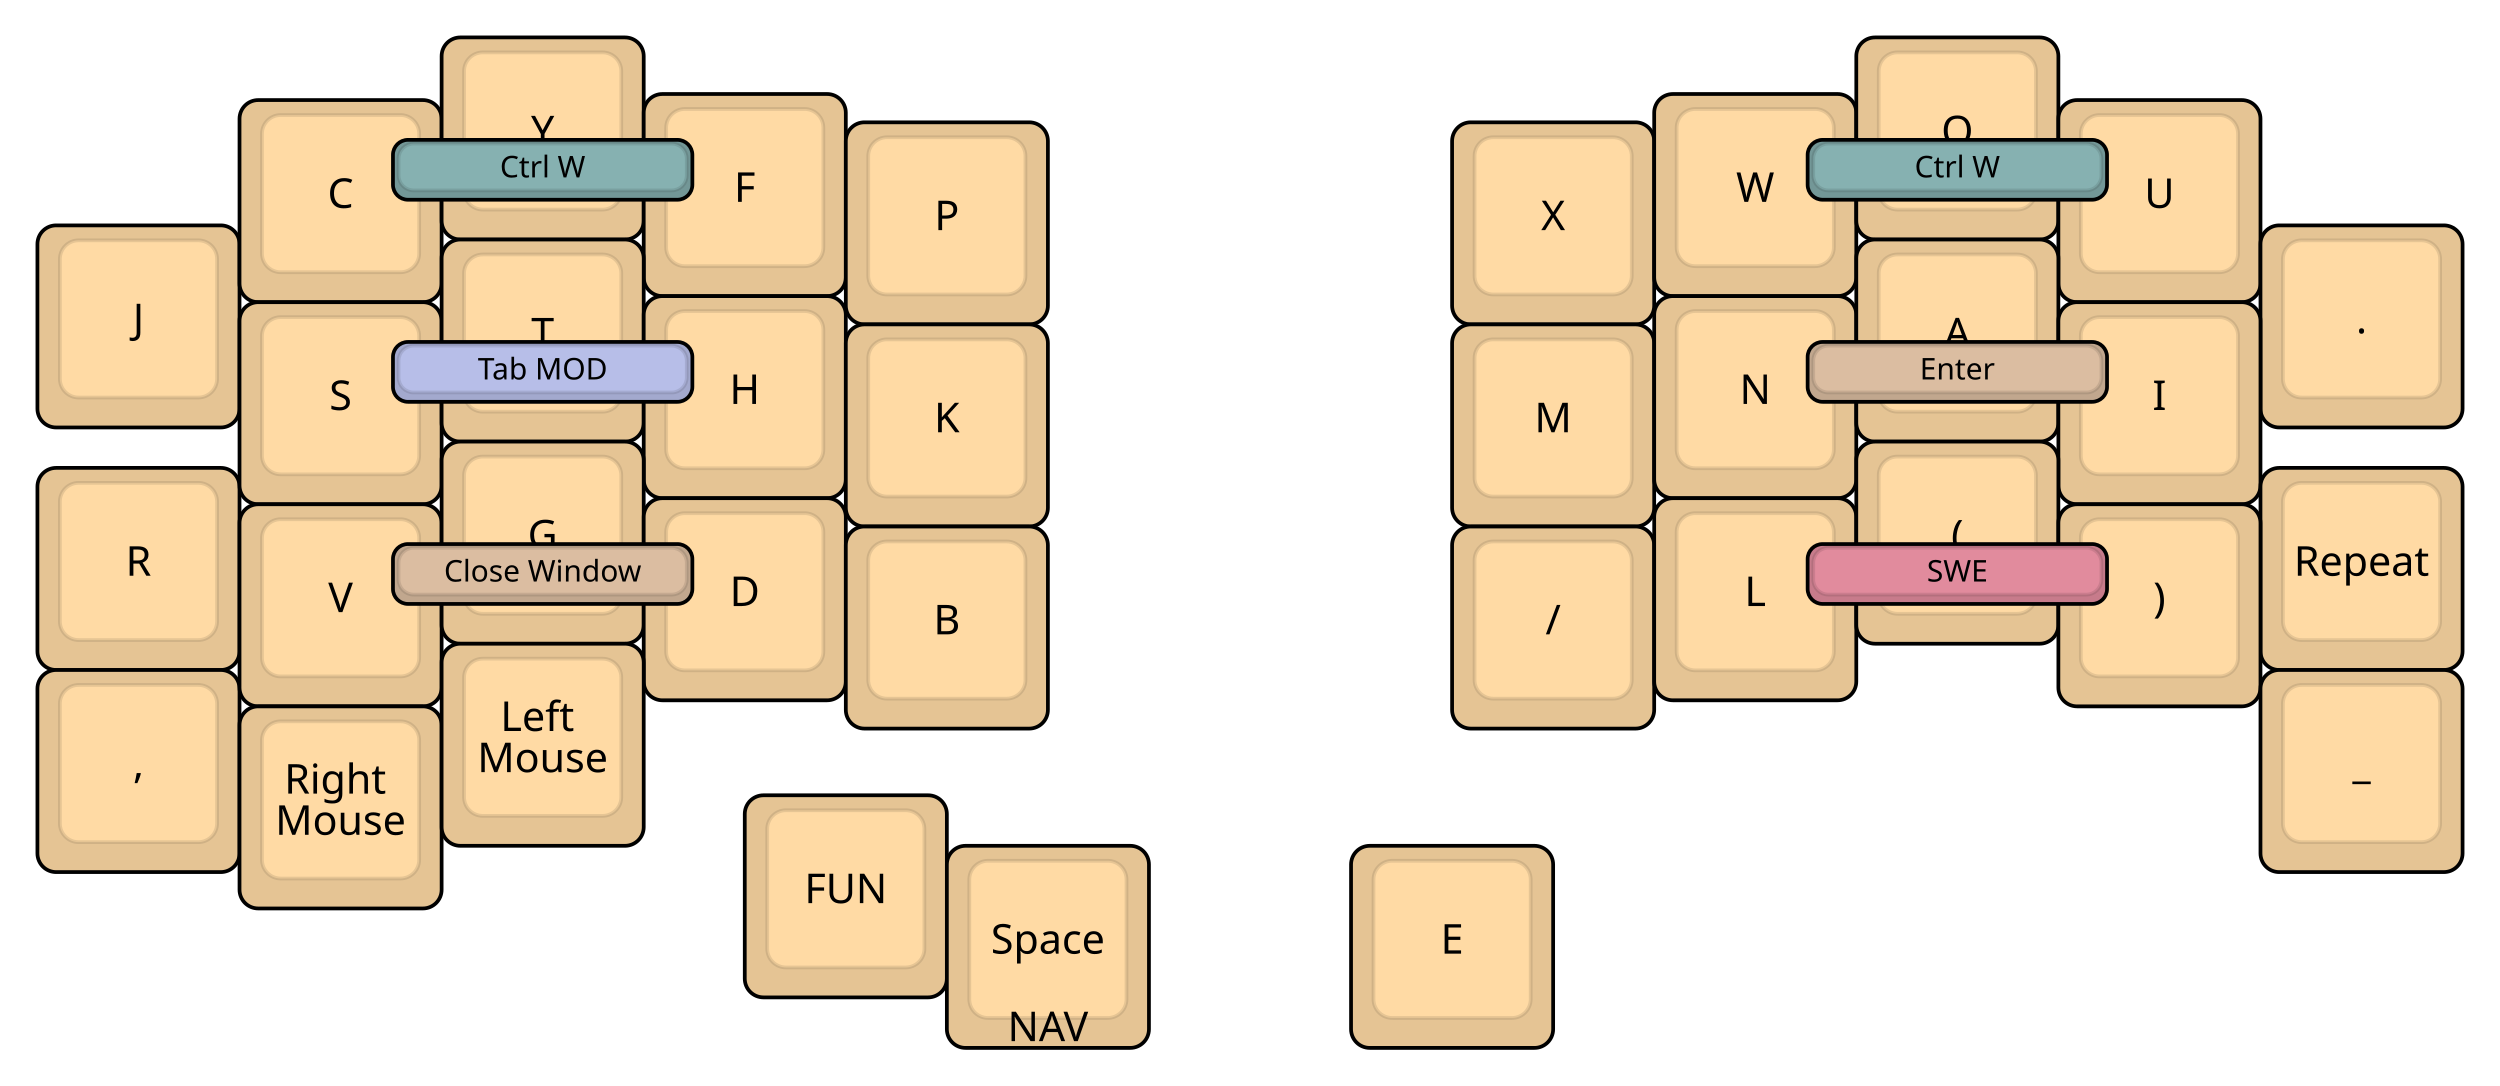
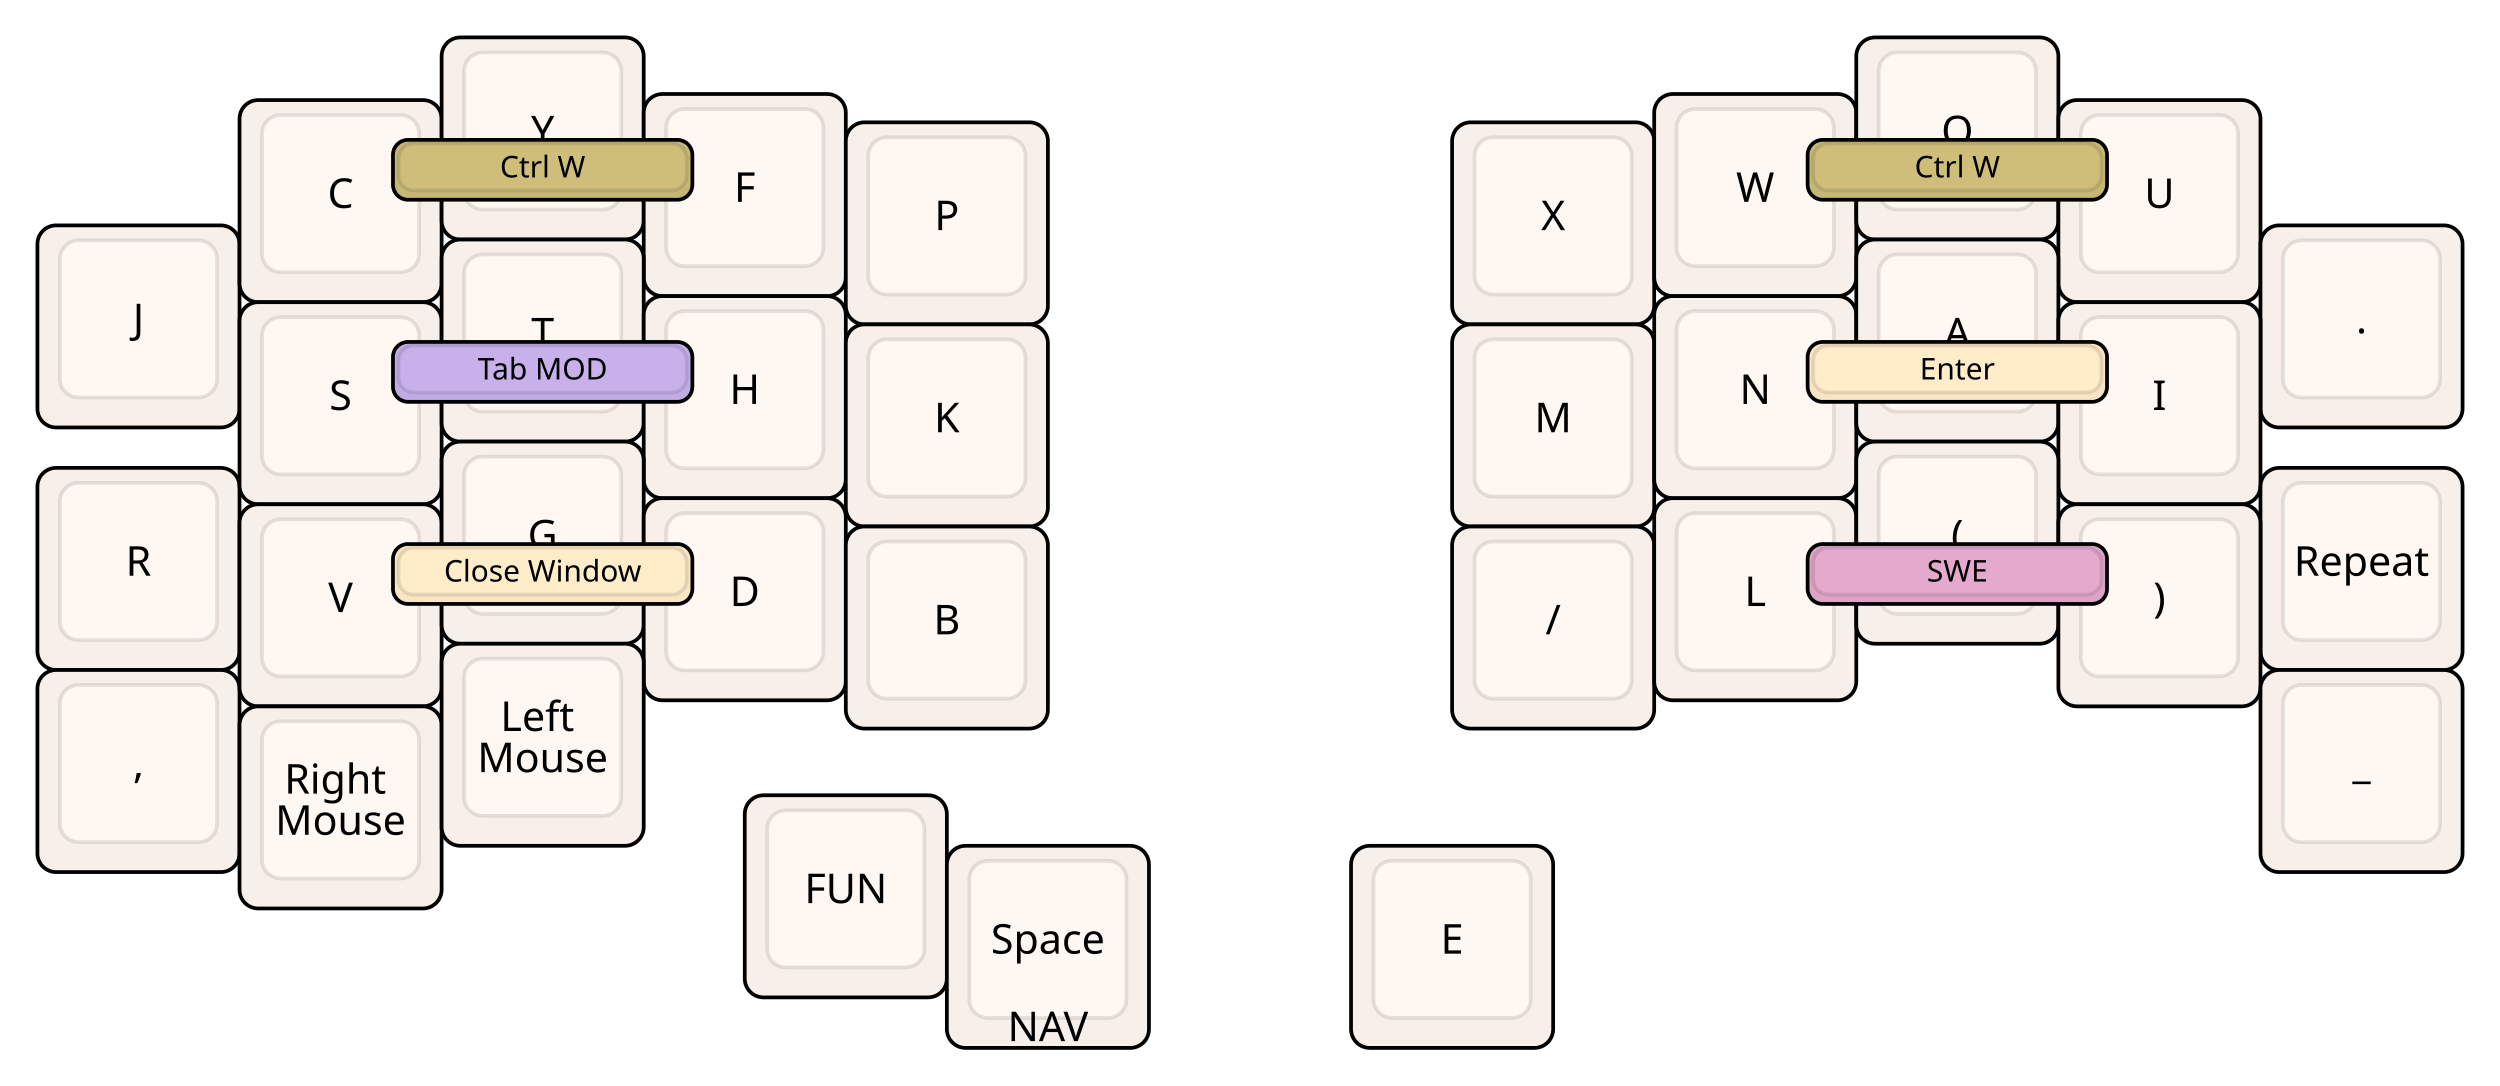
<svg xmlns="http://www.w3.org/2000/svg" width="668px" height="290x" viewBox="0 0 668 290">
  <style type="text/css">
    .keycap .border { stroke: black; stroke-width: 1; }
    .keycap .inner.border { stroke: rgba(0,0,0,.1); }
    .keycap { font-family: sans-serif; font-size: 11px}
    .combos .keycap { font-size: 8px}
  </style>
  <g class="keycap combo_background">
-     <rect x="10" y="60.22" width="54" height="54" rx="5" fill="#e5c494" class="outer border" />
-     <rect x="16" y="64.22" width="42" height="42" rx="5" fill="#ffdaa4" class="inner border" />
+     <rect x="10" y="60.22" width="54" height="54" rx="5" fill="#f7f0ea" class="outer border" />
+     <rect x="16" y="64.22" width="42" height="42" rx="5" fill="#fff7f1" class="inner border" />
    <text x="37" y="85.22" text-anchor="middle" dominant-baseline="middle" class="main">
      <tspan x="37" dy="0">J</tspan>
    </text>
  </g>
  <g class="keycap combo_background">
-     <rect x="64" y="26.74" width="54" height="54" rx="5" fill="#e5c494" class="outer border" />
-     <rect x="70" y="30.74" width="42" height="42" rx="5" fill="#ffdaa4" class="inner border" />
+     <rect x="64" y="26.74" width="54" height="54" rx="5" fill="#f7f0ea" class="outer border" />
+     <rect x="70" y="30.74" width="42" height="42" rx="5" fill="#fff7f1" class="inner border" />
    <text x="91" y="51.74" text-anchor="middle" dominant-baseline="middle" class="main">
      <tspan x="91" dy="0">C</tspan>
    </text>
  </g>
  <g class="keycap combo_background">
-     <rect x="118" y="10" width="54" height="54" rx="5" fill="#e5c494" class="outer border" />
-     <rect x="124" y="14" width="42" height="42" rx="5" fill="#ffdaa4" class="inner border" />
+     <rect x="118" y="10" width="54" height="54" rx="5" fill="#f7f0ea" class="outer border" />
+     <rect x="124" y="14" width="42" height="42" rx="5" fill="#fff7f1" class="inner border" />
    <text x="145" y="35" text-anchor="middle" dominant-baseline="middle" class="main">
      <tspan x="145" dy="0">Y</tspan>
    </text>
  </g>
  <g class="keycap combo_background">
-     <rect x="172" y="25.12" width="54" height="54" rx="5" fill="#e5c494" class="outer border" />
-     <rect x="178" y="29.12" width="42" height="42" rx="5" fill="#ffdaa4" class="inner border" />
+     <rect x="172" y="25.12" width="54" height="54" rx="5" fill="#f7f0ea" class="outer border" />
+     <rect x="178" y="29.12" width="42" height="42" rx="5" fill="#fff7f1" class="inner border" />
    <text x="199" y="50.12" text-anchor="middle" dominant-baseline="middle" class="main">
      <tspan x="199" dy="0">F</tspan>
    </text>
  </g>
  <g class="keycap combo_background">
-     <rect x="226" y="32.68" width="54" height="54" rx="5" fill="#e5c494" class="outer border" />
-     <rect x="232" y="36.68" width="42" height="42" rx="5" fill="#ffdaa4" class="inner border" />
+     <rect x="226" y="32.68" width="54" height="54" rx="5" fill="#f7f0ea" class="outer border" />
+     <rect x="232" y="36.68" width="42" height="42" rx="5" fill="#fff7f1" class="inner border" />
    <text x="253" y="57.68" text-anchor="middle" dominant-baseline="middle" class="main">
      <tspan x="253" dy="0">P</tspan>
    </text>
  </g>
  <g class="keycap combo_background">
-     <rect x="388" y="32.68" width="54" height="54" rx="5" fill="#e5c494" class="outer border" />
-     <rect x="394" y="36.68" width="42" height="42" rx="5" fill="#ffdaa4" class="inner border" />
+     <rect x="388" y="32.68" width="54" height="54" rx="5" fill="#f7f0ea" class="outer border" />
+     <rect x="394" y="36.68" width="42" height="42" rx="5" fill="#fff7f1" class="inner border" />
    <text x="415" y="57.68" text-anchor="middle" dominant-baseline="middle" class="main">
      <tspan x="415" dy="0">X</tspan>
    </text>
  </g>
  <g class="keycap combo_background">
-     <rect x="442" y="25.12" width="54" height="54" rx="5" fill="#e5c494" class="outer border" />
-     <rect x="448" y="29.12" width="42" height="42" rx="5" fill="#ffdaa4" class="inner border" />
+     <rect x="442" y="25.12" width="54" height="54" rx="5" fill="#f7f0ea" class="outer border" />
+     <rect x="448" y="29.12" width="42" height="42" rx="5" fill="#fff7f1" class="inner border" />
    <text x="469" y="50.12" text-anchor="middle" dominant-baseline="middle" class="main">
      <tspan x="469" dy="0">W</tspan>
    </text>
  </g>
  <g class="keycap combo_background">
-     <rect x="496" y="10" width="54" height="54" rx="5" fill="#e5c494" class="outer border" />
-     <rect x="502" y="14" width="42" height="42" rx="5" fill="#ffdaa4" class="inner border" />
+     <rect x="496" y="10" width="54" height="54" rx="5" fill="#f7f0ea" class="outer border" />
+     <rect x="502" y="14" width="42" height="42" rx="5" fill="#fff7f1" class="inner border" />
    <text x="523" y="35" text-anchor="middle" dominant-baseline="middle" class="main">
      <tspan x="523" dy="0">O</tspan>
    </text>
  </g>
  <g class="keycap combo_background">
-     <rect x="550" y="26.74" width="54" height="54" rx="5" fill="#e5c494" class="outer border" />
-     <rect x="556" y="30.74" width="42" height="42" rx="5" fill="#ffdaa4" class="inner border" />
+     <rect x="550" y="26.74" width="54" height="54" rx="5" fill="#f7f0ea" class="outer border" />
+     <rect x="556" y="30.74" width="42" height="42" rx="5" fill="#fff7f1" class="inner border" />
    <text x="577" y="51.74" text-anchor="middle" dominant-baseline="middle" class="main">
      <tspan x="577" dy="0">U</tspan>
    </text>
  </g>
  <g class="keycap combo_background">
-     <rect x="604" y="60.22" width="54" height="54" rx="5" fill="#e5c494" class="outer border" />
-     <rect x="610" y="64.22" width="42" height="42" rx="5" fill="#ffdaa4" class="inner border" />
+     <rect x="604" y="60.22" width="54" height="54" rx="5" fill="#f7f0ea" class="outer border" />
+     <rect x="610" y="64.22" width="42" height="42" rx="5" fill="#fff7f1" class="inner border" />
    <text x="631" y="85.22" text-anchor="middle" dominant-baseline="middle" class="main">
      <tspan x="631" dy="0">.</tspan>
    </text>
  </g>
  <g class="keycap combo_background">
-     <rect x="10" y="125.02" width="54" height="54" rx="5" fill="#e5c494" class="outer border" />
-     <rect x="16" y="129.02" width="42" height="42" rx="5" fill="#ffdaa4" class="inner border" />
+     <rect x="10" y="125.02" width="54" height="54" rx="5" fill="#f7f0ea" class="outer border" />
+     <rect x="16" y="129.02" width="42" height="42" rx="5" fill="#fff7f1" class="inner border" />
    <text x="37" y="150.02" text-anchor="middle" dominant-baseline="middle" class="main">
      <tspan x="37" dy="0">R</tspan>
    </text>
  </g>
  <g class="keycap combo_background">
-     <rect x="64" y="80.74" width="54" height="54" rx="5" fill="#e5c494" class="outer border" />
-     <rect x="70" y="84.74" width="42" height="42" rx="5" fill="#ffdaa4" class="inner border" />
+     <rect x="64" y="80.74" width="54" height="54" rx="5" fill="#f7f0ea" class="outer border" />
+     <rect x="70" y="84.74" width="42" height="42" rx="5" fill="#fff7f1" class="inner border" />
    <text x="91" y="105.74" text-anchor="middle" dominant-baseline="middle" class="main">
      <tspan x="91" dy="0">S</tspan>
    </text>
  </g>
  <g class="keycap combo_background">
-     <rect x="118" y="64" width="54" height="54" rx="5" fill="#e5c494" class="outer border" />
-     <rect x="124" y="68" width="42" height="42" rx="5" fill="#ffdaa4" class="inner border" />
+     <rect x="118" y="64" width="54" height="54" rx="5" fill="#f7f0ea" class="outer border" />
+     <rect x="124" y="68" width="42" height="42" rx="5" fill="#fff7f1" class="inner border" />
    <text x="145" y="89" text-anchor="middle" dominant-baseline="middle" class="main">
      <tspan x="145" dy="0">T</tspan>
    </text>
  </g>
  <g class="keycap combo_background">
-     <rect x="172" y="79.12" width="54" height="54" rx="5" fill="#e5c494" class="outer border" />
-     <rect x="178" y="83.12" width="42" height="42" rx="5" fill="#ffdaa4" class="inner border" />
+     <rect x="172" y="79.12" width="54" height="54" rx="5" fill="#f7f0ea" class="outer border" />
+     <rect x="178" y="83.12" width="42" height="42" rx="5" fill="#fff7f1" class="inner border" />
    <text x="199" y="104.12" text-anchor="middle" dominant-baseline="middle" class="main">
      <tspan x="199" dy="0">H</tspan>
    </text>
  </g>
  <g class="keycap combo_background">
-     <rect x="226" y="86.68" width="54" height="54" rx="5" fill="#e5c494" class="outer border" />
-     <rect x="232" y="90.68" width="42" height="42" rx="5" fill="#ffdaa4" class="inner border" />
+     <rect x="226" y="86.68" width="54" height="54" rx="5" fill="#f7f0ea" class="outer border" />
+     <rect x="232" y="90.68" width="42" height="42" rx="5" fill="#fff7f1" class="inner border" />
    <text x="253" y="111.68" text-anchor="middle" dominant-baseline="middle" class="main">
      <tspan x="253" dy="0">K</tspan>
    </text>
  </g>
  <g class="keycap combo_background">
-     <rect x="388" y="86.68" width="54" height="54" rx="5" fill="#e5c494" class="outer border" />
-     <rect x="394" y="90.68" width="42" height="42" rx="5" fill="#ffdaa4" class="inner border" />
+     <rect x="388" y="86.68" width="54" height="54" rx="5" fill="#f7f0ea" class="outer border" />
+     <rect x="394" y="90.68" width="42" height="42" rx="5" fill="#fff7f1" class="inner border" />
    <text x="415" y="111.68" text-anchor="middle" dominant-baseline="middle" class="main">
      <tspan x="415" dy="0">M</tspan>
    </text>
  </g>
  <g class="keycap combo_background">
-     <rect x="442" y="79.12" width="54" height="54" rx="5" fill="#e5c494" class="outer border" />
-     <rect x="448" y="83.12" width="42" height="42" rx="5" fill="#ffdaa4" class="inner border" />
+     <rect x="442" y="79.12" width="54" height="54" rx="5" fill="#f7f0ea" class="outer border" />
+     <rect x="448" y="83.12" width="42" height="42" rx="5" fill="#fff7f1" class="inner border" />
    <text x="469" y="104.12" text-anchor="middle" dominant-baseline="middle" class="main">
      <tspan x="469" dy="0">N</tspan>
    </text>
  </g>
  <g class="keycap combo_background">
-     <rect x="496" y="64" width="54" height="54" rx="5" fill="#e5c494" class="outer border" />
-     <rect x="502" y="68" width="42" height="42" rx="5" fill="#ffdaa4" class="inner border" />
+     <rect x="496" y="64" width="54" height="54" rx="5" fill="#f7f0ea" class="outer border" />
+     <rect x="502" y="68" width="42" height="42" rx="5" fill="#fff7f1" class="inner border" />
    <text x="523" y="89" text-anchor="middle" dominant-baseline="middle" class="main">
      <tspan x="523" dy="0">A</tspan>
    </text>
  </g>
  <g class="keycap combo_background">
-     <rect x="550" y="80.74" width="54" height="54" rx="5" fill="#e5c494" class="outer border" />
-     <rect x="556" y="84.74" width="42" height="42" rx="5" fill="#ffdaa4" class="inner border" />
+     <rect x="550" y="80.74" width="54" height="54" rx="5" fill="#f7f0ea" class="outer border" />
+     <rect x="556" y="84.74" width="42" height="42" rx="5" fill="#fff7f1" class="inner border" />
    <text x="577" y="105.74" text-anchor="middle" dominant-baseline="middle" class="main">
      <tspan x="577" dy="0">I</tspan>
    </text>
  </g>
  <g class="keycap combo_background">
-     <rect x="604" y="125.02" width="54" height="54" rx="5" fill="#e5c494" class="outer border" />
-     <rect x="610" y="129.02" width="42" height="42" rx="5" fill="#ffdaa4" class="inner border" />
+     <rect x="604" y="125.02" width="54" height="54" rx="5" fill="#f7f0ea" class="outer border" />
+     <rect x="610" y="129.02" width="42" height="42" rx="5" fill="#fff7f1" class="inner border" />
    <text x="631" y="150.02" text-anchor="middle" dominant-baseline="middle" class="main">
      <tspan x="631" dy="0">Repeat</tspan>
    </text>
  </g>
  <g class="keycap combo_background">
-     <rect x="10" y="179.02" width="54" height="54" rx="5" fill="#e5c494" class="outer border" />
-     <rect x="16" y="183.02" width="42" height="42" rx="5" fill="#ffdaa4" class="inner border" />
+     <rect x="10" y="179.02" width="54" height="54" rx="5" fill="#f7f0ea" class="outer border" />
+     <rect x="16" y="183.02" width="42" height="42" rx="5" fill="#fff7f1" class="inner border" />
    <text x="37" y="204.02" text-anchor="middle" dominant-baseline="middle" class="main">
      <tspan x="37" dy="0">,</tspan>
    </text>
  </g>
  <g class="keycap combo_background">
-     <rect x="64" y="134.74" width="54" height="54" rx="5" fill="#e5c494" class="outer border" />
-     <rect x="70" y="138.74" width="42" height="42" rx="5" fill="#ffdaa4" class="inner border" />
+     <rect x="64" y="134.74" width="54" height="54" rx="5" fill="#f7f0ea" class="outer border" />
+     <rect x="70" y="138.74" width="42" height="42" rx="5" fill="#fff7f1" class="inner border" />
    <text x="91" y="159.74" text-anchor="middle" dominant-baseline="middle" class="main">
      <tspan x="91" dy="0">V</tspan>
    </text>
  </g>
  <g class="keycap combo_background">
-     <rect x="118" y="118" width="54" height="54" rx="5" fill="#e5c494" class="outer border" />
-     <rect x="124" y="122" width="42" height="42" rx="5" fill="#ffdaa4" class="inner border" />
+     <rect x="118" y="118" width="54" height="54" rx="5" fill="#f7f0ea" class="outer border" />
+     <rect x="124" y="122" width="42" height="42" rx="5" fill="#fff7f1" class="inner border" />
    <text x="145" y="143" text-anchor="middle" dominant-baseline="middle" class="main">
      <tspan x="145" dy="0">G</tspan>
    </text>
  </g>
  <g class="keycap combo_background">
-     <rect x="172" y="133.12" width="54" height="54" rx="5" fill="#e5c494" class="outer border" />
-     <rect x="178" y="137.12" width="42" height="42" rx="5" fill="#ffdaa4" class="inner border" />
+     <rect x="172" y="133.12" width="54" height="54" rx="5" fill="#f7f0ea" class="outer border" />
+     <rect x="178" y="137.12" width="42" height="42" rx="5" fill="#fff7f1" class="inner border" />
    <text x="199" y="158.12" text-anchor="middle" dominant-baseline="middle" class="main">
      <tspan x="199" dy="0">D</tspan>
    </text>
  </g>
  <g class="keycap combo_background">
-     <rect x="226" y="140.68" width="54" height="54" rx="5" fill="#e5c494" class="outer border" />
-     <rect x="232" y="144.68" width="42" height="42" rx="5" fill="#ffdaa4" class="inner border" />
+     <rect x="226" y="140.68" width="54" height="54" rx="5" fill="#f7f0ea" class="outer border" />
+     <rect x="232" y="144.68" width="42" height="42" rx="5" fill="#fff7f1" class="inner border" />
    <text x="253" y="165.68" text-anchor="middle" dominant-baseline="middle" class="main">
      <tspan x="253" dy="0">B</tspan>
    </text>
  </g>
  <g class="keycap combo_background">
-     <rect x="388" y="140.68" width="54" height="54" rx="5" fill="#e5c494" class="outer border" />
-     <rect x="394" y="144.68" width="42" height="42" rx="5" fill="#ffdaa4" class="inner border" />
+     <rect x="388" y="140.68" width="54" height="54" rx="5" fill="#f7f0ea" class="outer border" />
+     <rect x="394" y="144.68" width="42" height="42" rx="5" fill="#fff7f1" class="inner border" />
    <text x="415" y="165.68" text-anchor="middle" dominant-baseline="middle" class="main">
      <tspan x="415" dy="0">/</tspan>
    </text>
  </g>
  <g class="keycap combo_background">
-     <rect x="442" y="133.12" width="54" height="54" rx="5" fill="#e5c494" class="outer border" />
-     <rect x="448" y="137.12" width="42" height="42" rx="5" fill="#ffdaa4" class="inner border" />
+     <rect x="442" y="133.12" width="54" height="54" rx="5" fill="#f7f0ea" class="outer border" />
+     <rect x="448" y="137.12" width="42" height="42" rx="5" fill="#fff7f1" class="inner border" />
    <text x="469" y="158.12" text-anchor="middle" dominant-baseline="middle" class="main">
      <tspan x="469" dy="0">L</tspan>
    </text>
  </g>
  <g class="keycap combo_background">
-     <rect x="496" y="118" width="54" height="54" rx="5" fill="#e5c494" class="outer border" />
-     <rect x="502" y="122" width="42" height="42" rx="5" fill="#ffdaa4" class="inner border" />
+     <rect x="496" y="118" width="54" height="54" rx="5" fill="#f7f0ea" class="outer border" />
+     <rect x="502" y="122" width="42" height="42" rx="5" fill="#fff7f1" class="inner border" />
    <text x="523" y="143" text-anchor="middle" dominant-baseline="middle" class="main">
      <tspan x="523" dy="0">(</tspan>
    </text>
  </g>
  <g class="keycap combo_background">
-     <rect x="550" y="134.74" width="54" height="54" rx="5" fill="#e5c494" class="outer border" />
-     <rect x="556" y="138.74" width="42" height="42" rx="5" fill="#ffdaa4" class="inner border" />
+     <rect x="550" y="134.74" width="54" height="54" rx="5" fill="#f7f0ea" class="outer border" />
+     <rect x="556" y="138.74" width="42" height="42" rx="5" fill="#fff7f1" class="inner border" />
    <text x="577" y="159.74" text-anchor="middle" dominant-baseline="middle" class="main">
      <tspan x="577" dy="0">)</tspan>
    </text>
  </g>
  <g class="keycap combo_background">
-     <rect x="604" y="179.02" width="54" height="54" rx="5" fill="#e5c494" class="outer border" />
-     <rect x="610" y="183.02" width="42" height="42" rx="5" fill="#ffdaa4" class="inner border" />
+     <rect x="604" y="179.02" width="54" height="54" rx="5" fill="#f7f0ea" class="outer border" />
+     <rect x="610" y="183.02" width="42" height="42" rx="5" fill="#fff7f1" class="inner border" />
    <text x="631" y="204.02" text-anchor="middle" dominant-baseline="middle" class="main">
      <tspan x="631" dy="0">_</tspan>
    </text>
  </g>
  <g class="keycap combo_background">
-     <rect x="64" y="188.74" width="54" height="54" rx="5" fill="#e5c494" class="outer border" />
-     <rect x="70" y="192.74" width="42" height="42" rx="5" fill="#ffdaa4" class="inner border" />
+     <rect x="64" y="188.74" width="54" height="54" rx="5" fill="#f7f0ea" class="outer border" />
+     <rect x="70" y="192.74" width="42" height="42" rx="5" fill="#fff7f1" class="inner border" />
    <text x="91" y="208.24" text-anchor="middle" dominant-baseline="middle" class="main">
      <tspan x="91" dy="0">Right</tspan>
      <tspan x="91" dy="11">Mouse</tspan>
    </text>
  </g>
  <g class="keycap combo_background">
-     <rect x="118" y="172" width="54" height="54" rx="5" fill="#e5c494" class="outer border" />
-     <rect x="124" y="176" width="42" height="42" rx="5" fill="#ffdaa4" class="inner border" />
+     <rect x="118" y="172" width="54" height="54" rx="5" fill="#f7f0ea" class="outer border" />
+     <rect x="124" y="176" width="42" height="42" rx="5" fill="#fff7f1" class="inner border" />
    <text x="145" y="191.5" text-anchor="middle" dominant-baseline="middle" class="main">
      <tspan x="145" dy="0">Left</tspan>
      <tspan x="145" dy="11">Mouse</tspan>
    </text>
  </g>
  <g class="keycap combo_background">
-     <rect x="199" y="212.5" width="54" height="54" rx="5" fill="#e5c494" class="outer border" />
-     <rect x="205" y="216.5" width="42" height="42" rx="5" fill="#ffdaa4" class="inner border" />
+     <rect x="199" y="212.5" width="54" height="54" rx="5" fill="#f7f0ea" class="outer border" />
+     <rect x="205" y="216.5" width="42" height="42" rx="5" fill="#fff7f1" class="inner border" />
    <text x="226" y="237.5" text-anchor="middle" dominant-baseline="middle" class="main">
      <tspan x="226" dy="0">FUN</tspan>
    </text>
  </g>
  <g class="keycap combo_background">
-     <rect x="253" y="226" width="54" height="54" rx="5" fill="#e5c494" class="outer border" />
-     <rect x="259" y="230" width="42" height="42" rx="5" fill="#ffdaa4" class="inner border" />
+     <rect x="253" y="226" width="54" height="54" rx="5" fill="#f7f0ea" class="outer border" />
+     <rect x="259" y="230" width="42" height="42" rx="5" fill="#fff7f1" class="inner border" />
    <text x="280" y="251" text-anchor="middle" dominant-baseline="middle" class="main">
      <tspan x="280" dy="0">Space</tspan>
    </text>
    <text x="280" y="278.2" text-anchor="middle" class="sub">NAV</text>
  </g>
  <g class="keycap combo_background">
-     <rect x="361" y="226" width="54" height="54" rx="5" fill="#e5c494" class="outer border" />
-     <rect x="367" y="230" width="42" height="42" rx="5" fill="#ffdaa4" class="inner border" />
+     <rect x="361" y="226" width="54" height="54" rx="5" fill="#f7f0ea" class="outer border" />
+     <rect x="367" y="230" width="42" height="42" rx="5" fill="#fff7f1" class="inner border" />
    <text x="388" y="251" text-anchor="middle" dominant-baseline="middle" class="main">
      <tspan x="388" dy="0">E</tspan>
    </text>
  </g>
  <g class="combos">
    <g class="keycap mod_implicit">
-       <rect x="105" y="37.37" width="80" height="16" rx="4" fill="#739797" class="outer border" />
-       <rect x="106.5" y="38.37" width="77" height="12.5" rx="4" fill="#86b1b1" class="inner border" />
+       <rect x="105" y="37.37" width="80" height="16" rx="4" fill="#c6b775" class="outer border" />
+       <rect x="106.5" y="38.37" width="77" height="12.5" rx="4" fill="#cebe7a" class="inner border" />
      <text x="145" y="44.62" text-anchor="middle" dominant-baseline="middle" class="main">
        <tspan x="145" dy="0">Ctrl W</tspan>
      </text>
    </g>
    <g class="keycap mod_implicit">
-       <rect x="483" y="37.37" width="80" height="16" rx="4" fill="#739797" class="outer border" />
-       <rect x="484.5" y="38.37" width="77" height="12.5" rx="4" fill="#86b1b1" class="inner border" />
+       <rect x="483" y="37.37" width="80" height="16" rx="4" fill="#c6b775" class="outer border" />
+       <rect x="484.5" y="38.37" width="77" height="12.5" rx="4" fill="#cebe7a" class="inner border" />
      <text x="523" y="44.62" text-anchor="middle" dominant-baseline="middle" class="main">
        <tspan x="523" dy="0">Ctrl W</tspan>
      </text>
    </g>
    <g class="keycap layer_down">
-       <rect x="105" y="91.37" width="80" height="16" rx="4" fill="#a3a9ce" class="outer border" />
-       <rect x="106.5" y="92.37" width="77" height="12.5" rx="4" fill="#b7bee8" class="inner border" />
+       <rect x="105" y="91.37" width="80" height="16" rx="4" fill="#c1abe3" class="outer border" />
+       <rect x="106.5" y="92.37" width="77" height="12.5" rx="4" fill="#c8b1eb" class="inner border" />
      <text x="145" y="98.62" text-anchor="middle" dominant-baseline="middle" class="main">
        <tspan x="145" dy="0">Tab MOD</tspan>
      </text>
    </g>
    <g class="keycap default">
-       <rect x="483" y="91.37" width="80" height="16" rx="4" fill="#c1a78e" class="outer border" />
-       <rect x="484.5" y="92.37" width="77" height="12.5" rx="4" fill="#dbbda1" class="inner border" />
+       <rect x="483" y="91.37" width="80" height="16" rx="4" fill="#f7e5c3" class="outer border" />
+       <rect x="484.5" y="92.37" width="77" height="12.5" rx="4" fill="#ffecc9" class="inner border" />
      <text x="523" y="98.62" text-anchor="middle" dominant-baseline="middle" class="main">
        <tspan x="523" dy="0">Enter</tspan>
      </text>
    </g>
    <g class="keycap default">
-       <rect x="105" y="145.37" width="80" height="16" rx="4" fill="#c1a78e" class="outer border" />
-       <rect x="106.5" y="146.37" width="77" height="12.5" rx="4" fill="#dbbda1" class="inner border" />
+       <rect x="105" y="145.37" width="80" height="16" rx="4" fill="#f7e5c3" class="outer border" />
+       <rect x="106.5" y="146.37" width="77" height="12.5" rx="4" fill="#ffecc9" class="inner border" />
      <text x="145" y="152.62" text-anchor="middle" dominant-baseline="middle" class="main">
        <tspan x="145" dy="0">Close Window</tspan>
      </text>
    </g>
    <g class="keycap layer_toggle">
-       <rect x="483" y="145.37" width="80" height="16" rx="4" fill="#c77b8b" class="outer border" />
-       <rect x="484.5" y="146.37" width="77" height="12.5" rx="4" fill="#e18b9d" class="inner border" />
+       <rect x="483" y="145.37" width="80" height="16" rx="4" fill="#dca3c5" class="outer border" />
+       <rect x="484.5" y="146.37" width="77" height="12.5" rx="4" fill="#e4a9cc" class="inner border" />
      <text x="523" y="152.62" text-anchor="middle" dominant-baseline="middle" class="main">
        <tspan x="523" dy="0">SWE</tspan>
      </text>
    </g>
  </g>
</svg>
